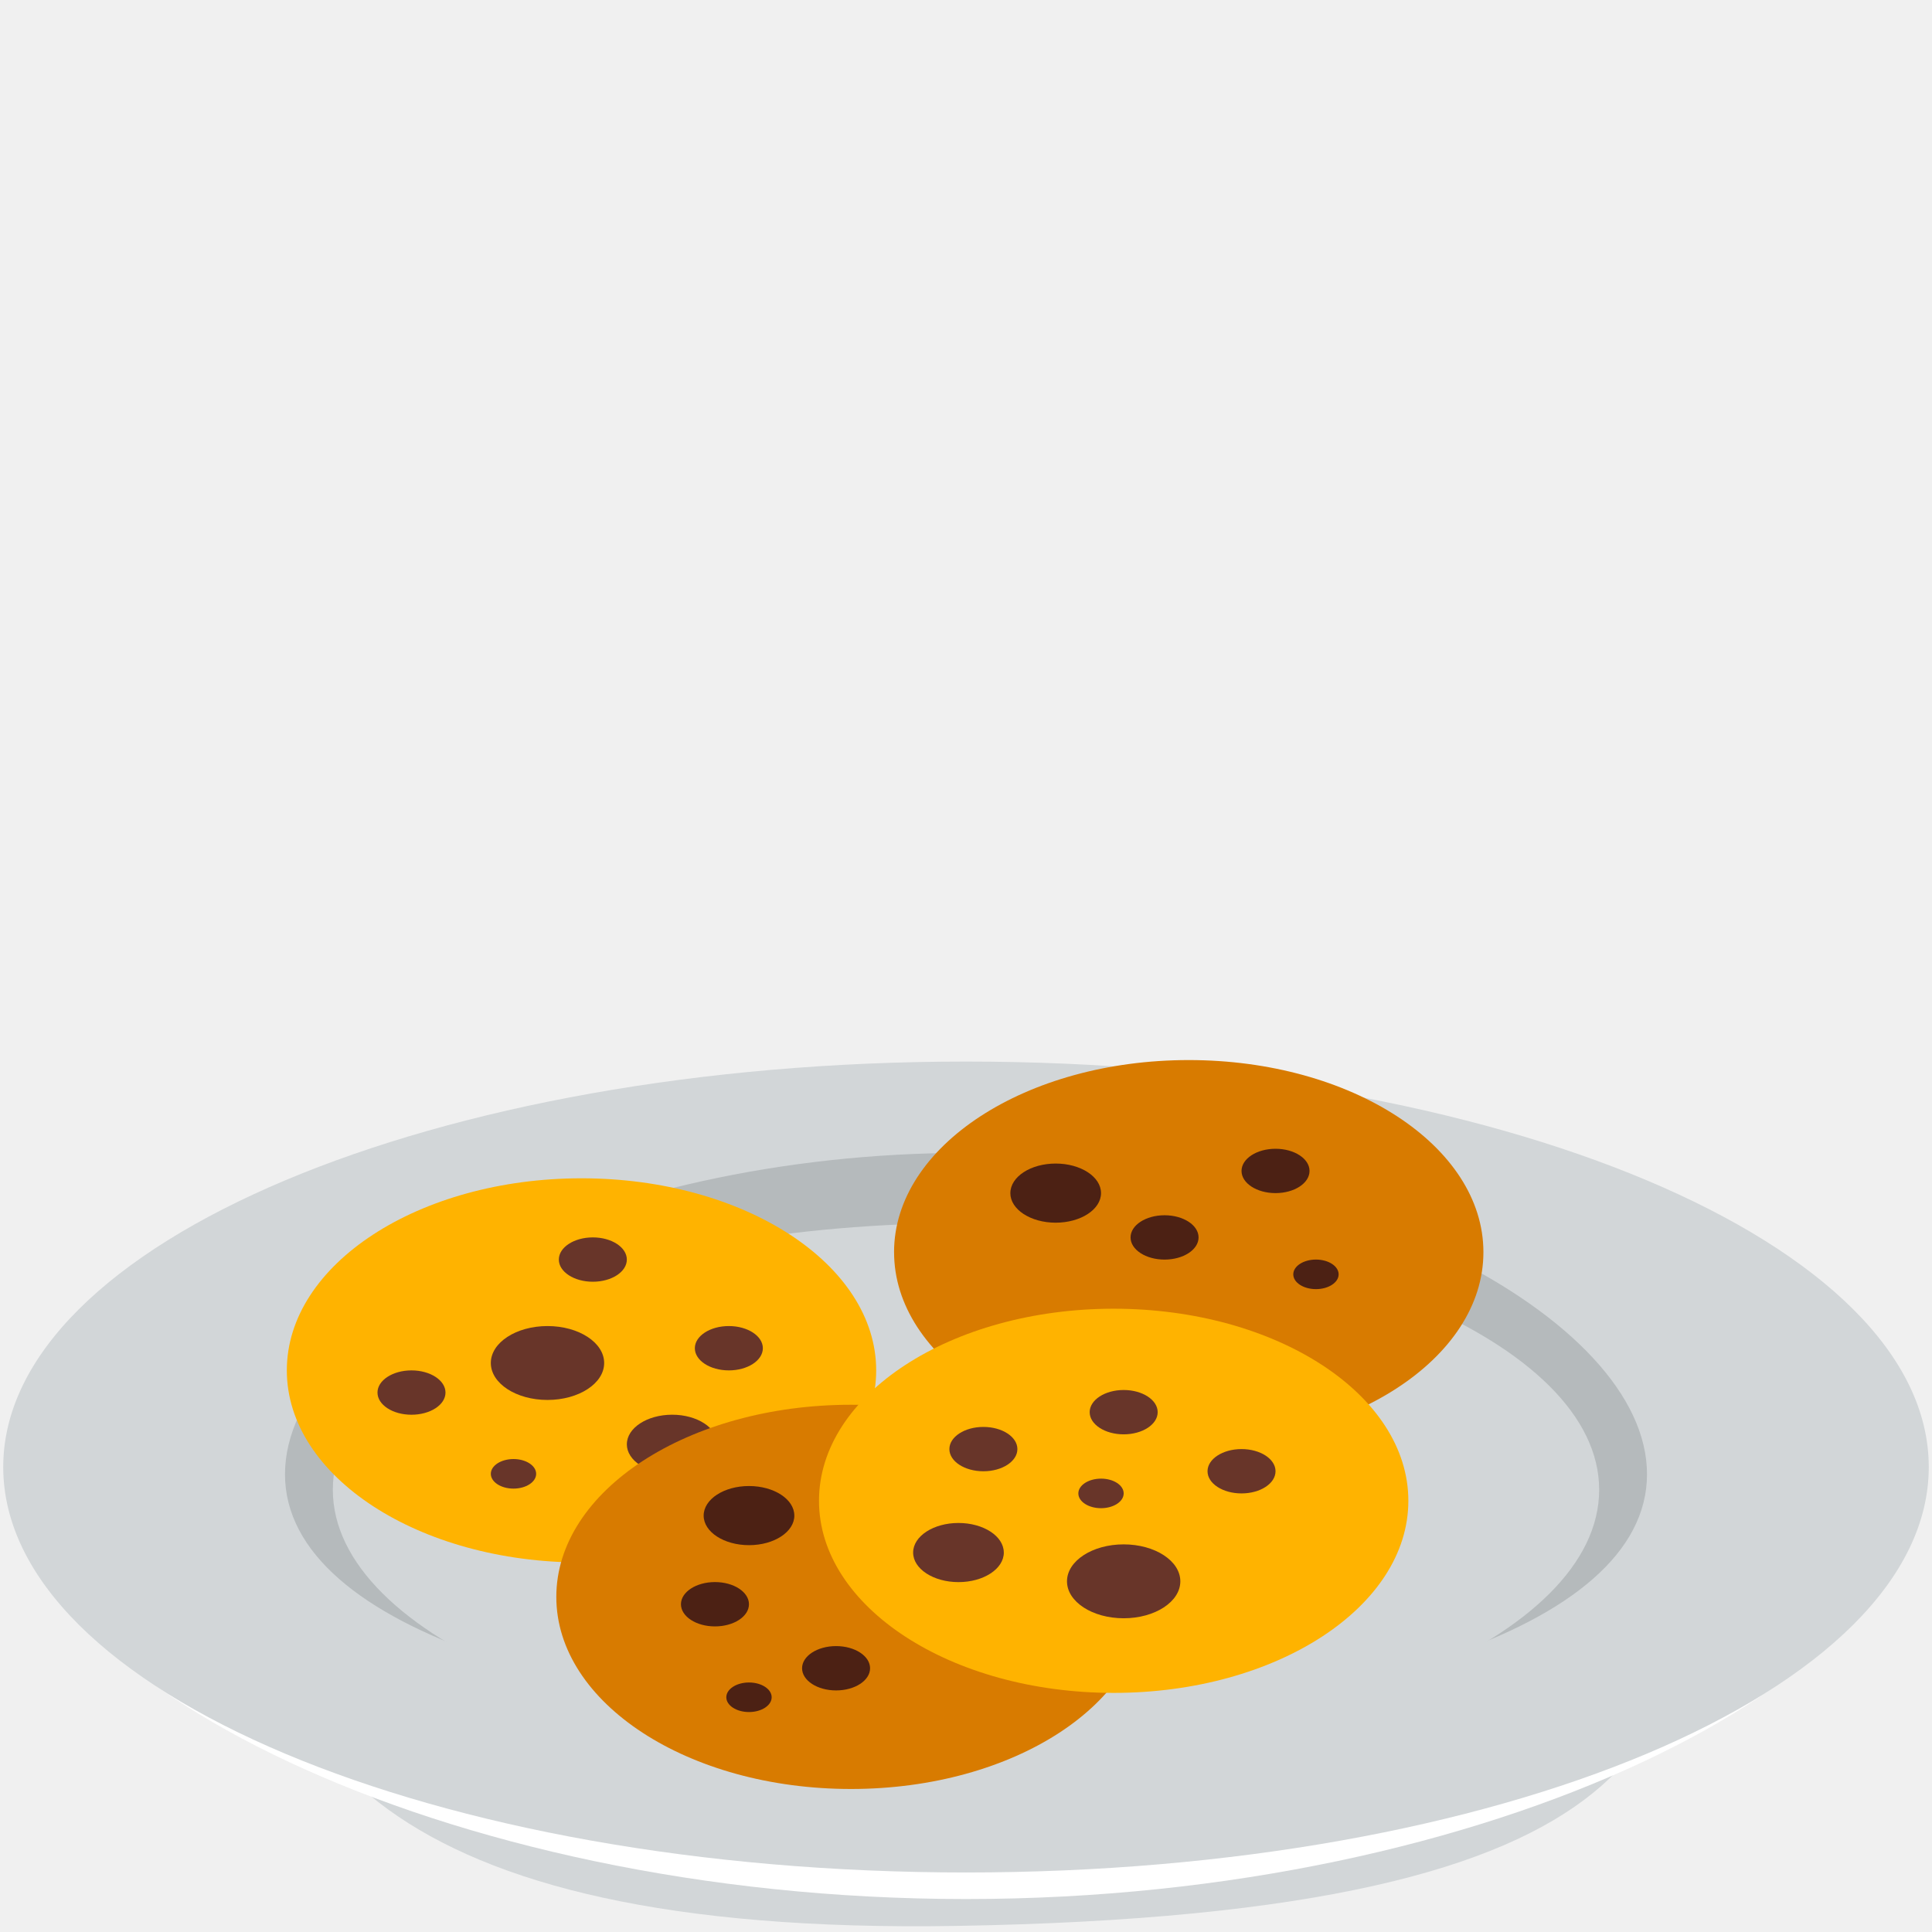
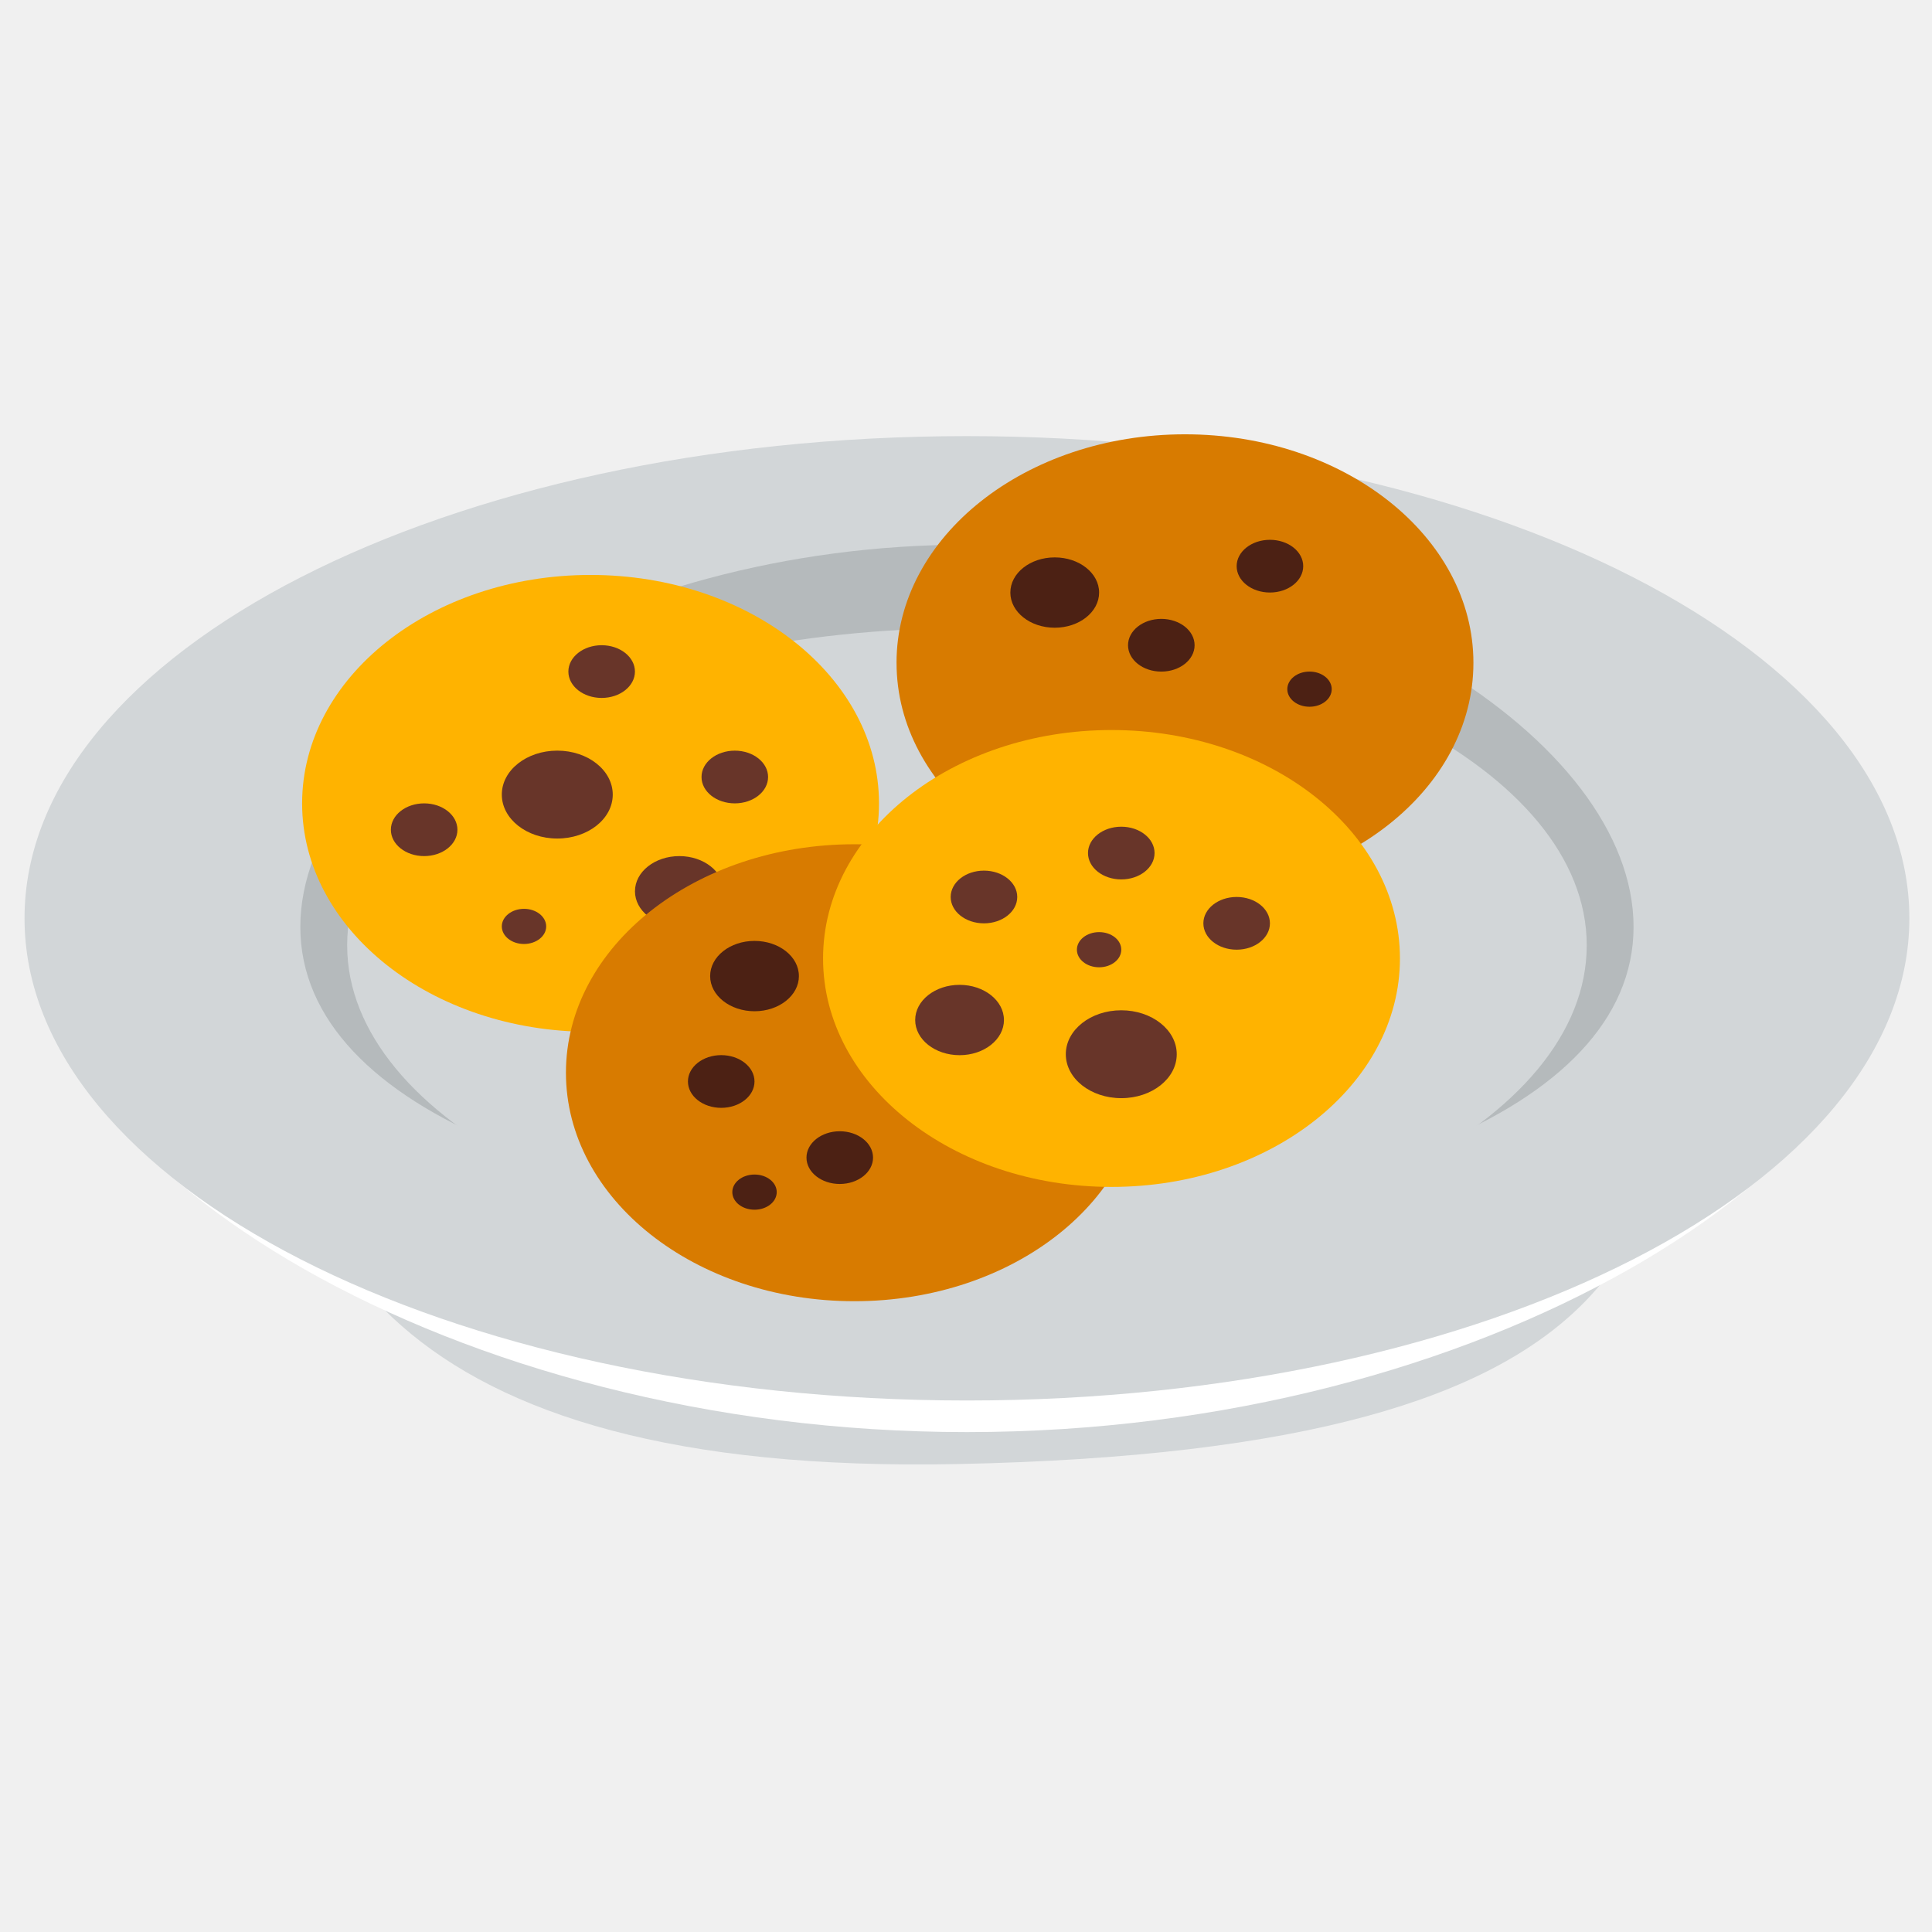
- <svg xmlns="http://www.w3.org/2000/svg" id="Layer_1" version="1.1" viewBox="0 0 800 800">
+ <svg xmlns="http://www.w3.org/2000/svg" id="Ebene_1" version="1.1" viewBox="0 0 1024 1024">
  <defs>
    <style>
      .st0 {
        fill: #d2d6d8;
      }

      .st1 {
        fill: #683529;
      }

      .st2 {
        fill: #fff;
      }

      .st3 {
        fill: #b5babc;
      }

      .st4 {
        fill: #4c2114;
      }

      .st5 {
        fill: #ffb300;
      }

      .st6 {
        fill: #d87b00;
      }
    </style>
  </defs>
-   <path class="st3" d="M681.99,685.21c0,64.93-127.9,102.1-281.99,102.1s-281.99-37.17-281.99-102.1,127.9-133.07,281.99-133.07,281.99,68.14,281.99,133.07Z" />
-   <path class="st0" d="M387.91,477.38c195.36,0,312.73,55.29,312.73,145.71s-7.54,169.42-304.59,174.39c-239.26,4.01-290.98-76.65-290.98-167.08s87.48-153.03,282.84-153.03Z" />
-   <path class="st3" d="M681.99,648.04c0,64.93-127.9,102.1-281.99,102.1s-281.99-37.17-281.99-102.1,127.9-133.07,281.99-133.07,281.99,68.14,281.99,133.07Z" />
-   <path class="st0" d="M662.18,654.66c0,61.09-117.33,110.43-262.18,110.43s-262.18-49.55-262.18-110.43,117.33-110.43,262.18-110.43,262.18,49.34,262.18,110.43Z" />
-   <path class="st2" d="M2.44,607.48c0-87.3,180.29-137.15,397.56-137.15s397.56,50.06,397.56,137.15-180.29,178.87-397.56,178.87S2.44,694.78,2.44,607.48Z" />
-   <ellipse class="st0" cx="400" cy="607.46" rx="398.66" ry="167.89" />
-   <path class="st3" d="M681.99,610.45c0,64.93-127.9,102.1-281.99,102.1s-281.99-37.17-281.99-102.1,127.9-133.07,281.99-133.07,281.99,68.14,281.99,133.07Z" />
-   <path class="st0" d="M662.18,616.86c0,61.09-117.33,110.43-262.18,110.43s-262.18-49.55-262.18-110.43,117.33-110.43,262.18-110.43,262.18,49.55,262.18,110.43Z" />
-   <path class="st6" d="M370.22,518.49c-.02,43.93,54.59,79.55,121.98,79.56,67.39.01,122.03-35.59,122.05-79.51v-.05c0-43.93-54.63-79.54-122.02-79.54s-122.02,35.61-122.02,79.54h0Z" />
-   <path class="st5" d="M118.77,567.45c0,43.93,54.63,79.54,122.02,79.54s122.02-35.61,122.02-79.54-54.63-79.54-122.02-79.54-122.02,35.61-122.02,79.54Z" />
-   <path class="st1" d="M203.24,564.39c0,8.45,10.5,15.3,23.46,15.3,12.96,0,23.47-6.84,23.47-15.29h0c0-8.46-10.5-15.31-23.46-15.31-12.96,0-23.47,6.84-23.47,15.29h0Z" />
-   <path class="st1" d="M231.4,521.56c0,5.07,6.3,9.18,14.08,9.18s14.08-4.11,14.08-9.18-6.3-9.18-14.08-9.18-14.08,4.11-14.08,9.18Z" />
-   <path class="st1" d="M259.56,598.04c0,6.76,8.39,12.24,18.76,12.25,10.37,0,18.78-5.47,18.79-12.23v-.02c0-6.76-8.4-12.24-18.77-12.24s-18.77,5.48-18.77,12.24h0Z" />
-   <path class="st1" d="M156.31,576.63c0,5.07,6.29,9.18,14.07,9.18,7.78,0,14.08-4.1,14.09-9.17h0c0-5.08-6.3-9.19-14.08-9.19s-14.08,4.11-14.08,9.18h0Z" />
-   <path class="st1" d="M287.72,558.27c0,5.07,6.3,9.18,14.08,9.18s14.08-4.11,14.08-9.18-6.3-9.18-14.08-9.18-14.08,4.11-14.08,9.18Z" />
-   <path class="st1" d="M203.24,610.28c0,3.38,4.2,6.12,9.38,6.12s9.39-2.74,9.39-6.11h0c0-3.39-4.2-6.13-9.38-6.13s-9.39,2.74-9.39,6.11h0Z" />
-   <path class="st4" d="M418.36,494.04c0,6.76,8.39,12.24,18.76,12.25,10.37,0,18.78-5.47,18.79-12.23v-.02c0-6.76-8.4-12.24-18.77-12.24s-18.77,5.48-18.77,12.24h0Z" />
-   <path class="st4" d="M468.14,512.39c0,5.07,6.3,9.18,14.08,9.18s14.08-4.11,14.08-9.18-6.3-9.18-14.08-9.18-14.08,4.11-14.08,9.18Z" />
-   <path class="st4" d="M514.09,484.86c0,5.07,6.3,9.18,14.08,9.18s14.08-4.11,14.08-9.18-6.3-9.18-14.08-9.18-14.08,4.11-14.08,9.18Z" />
-   <path class="st4" d="M535.52,527.68c0,3.38,4.2,6.12,9.39,6.12s9.39-2.74,9.39-6.12-4.2-6.12-9.39-6.12-9.39,2.74-9.39,6.12Z" />
+   <path class="st3" d="M865.82,605.07c0,98.84-160.25,155.42-353.32,155.42s-353.32-56.58-353.32-155.42,160.25-202.57,353.32-202.57,353.32,103.73,353.32,202.57Z" />
+   <path class="st0" d="M497.35,288.7c244.78,0,391.83,84.17,391.83,221.81s-9.45,257.9-381.64,265.47c-299.78,6.1-364.58-116.68-364.58-254.34s109.61-232.95,354.38-232.95v.02Z" />
+   <path class="st3" d="M865.82,548.49c0,98.84-160.25,155.42-353.32,155.42s-353.32-56.58-353.32-155.42,160.25-202.57,353.32-202.57,353.32,103.73,353.32,202.57Z" />
+   <path class="st0" d="M841,558.57c0,93-147.01,168.1-328.5,168.1s-328.5-75.43-328.5-168.1,147.01-168.1,328.5-168.1,328.5,75.11,328.5,168.1Z" />
+   <path class="st2" d="M14.38,486.75c0-132.89,225.89-208.78,498.12-208.78s498.12,76.21,498.12,208.78-225.89,272.29-498.12,272.29S14.38,619.64,14.38,486.75Z" />
+   <ellipse class="st0" cx="512.5" cy="486.72" rx="499.5" ry="255.57" />
+   <path class="st3" d="M865.82,491.27c0,98.84-160.25,155.42-353.32,155.42s-353.32-56.58-353.32-155.42,160.25-202.57,353.32-202.57,353.32,103.73,353.32,202.57Z" />
+   <path class="st0" d="M841,501.02c0,93-147.01,168.1-328.5,168.1s-328.5-75.43-328.5-168.1,147.01-168.1,328.5-168.1,328.5,75.43,328.5,168.1Z" />
+   <path class="st6" d="M475.19,351.28c-.03,66.87,68.4,121.1,152.83,121.11,84.44.02,152.9-54.18,152.92-121.04v-.08c0-66.87-68.45-121.08-152.88-121.08s-152.88,54.21-152.88,121.08h.01Z" />
+   <path class="st5" d="M160.13,425.81c0,66.87,68.45,121.08,152.88,121.08s152.88-54.21,152.88-121.08-68.45-121.08-152.88-121.08-152.88,54.21-152.88,121.08h0Z" />
+   <path class="st1" d="M265.97,421.15c0,12.86,13.16,23.29,29.39,23.29s29.41-10.41,29.41-23.28h0c0-12.88-13.16-23.31-29.39-23.31s-29.41,10.41-29.41,23.28h0v.02Z" />
+   <path class="st1" d="M301.25,355.95c0,7.72,7.89,13.97,17.64,13.97s17.64-6.26,17.64-13.97-7.89-13.97-17.64-13.97-17.64,6.26-17.64,13.97Z" />
+   <path class="st1" d="M336.54,472.38c0,10.29,10.51,18.63,23.51,18.65,12.99,0,23.53-8.33,23.54-18.62v-.03c0-10.29-10.52-18.63-23.52-18.63s-23.52,8.34-23.52,18.63h-.01Z" />
+   <path class="st1" d="M207.17,439.78c0,7.72,7.88,13.97,17.63,13.97s17.64-6.24,17.65-13.96h0c0-7.73-7.89-13.99-17.64-13.99s-17.64,6.26-17.64,13.97h0Z" />
+   <path class="st1" d="M371.82,411.83c0,7.72,7.89,13.97,17.64,13.97s17.64-6.26,17.64-13.97-7.89-13.97-17.64-13.97-17.64,6.26-17.64,13.97Z" />
+   <path class="st1" d="M265.97,491.01c0,5.15,5.26,9.32,11.75,9.32s11.77-4.17,11.77-9.3h0c0-5.16-5.26-9.33-11.75-9.33s-11.77,4.17-11.77,9.3h0v.02Z" />
+   <path class="st4" d="M535.5,314.06c0,10.29,10.51,18.63,23.51,18.65,12.99,0,23.53-8.33,23.54-18.62v-.03c0-10.29-10.52-18.63-23.52-18.63s-23.52,8.34-23.52,18.63h-.01Z" />
+   <path class="st4" d="M597.88,341.99c0,7.72,7.89,13.97,17.64,13.97s17.64-6.26,17.64-13.97-7.89-13.97-17.64-13.97-17.64,6.26-17.64,13.97Z" />
+   <path class="st4" d="M655.45,300.08c0,7.72,7.89,13.97,17.64,13.97s17.64-6.26,17.64-13.97-7.89-13.97-17.64-13.97-17.64,6.26-17.64,13.97Z" />
+   <path class="st4" d="M682.3,365.27c0,5.15,5.26,9.32,11.77,9.32s11.77-4.17,11.77-9.32-5.26-9.32-11.77-9.32-11.77,4.17-11.77,9.32Z" />
  <g>
-     <path class="st6" d="M474.4,661.22c0-43.93-54.63-79.54-122.02-79.54-67.39,0-122.02,35.61-122.02,79.54v.05c.02,43.93,54.66,79.53,122.05,79.51,67.39-.01,122-35.63,121.98-79.56h0Z" />
-     <path class="st5" d="M461.15,541.91c-67.39,0-122.02,35.61-122.02,79.54s54.63,79.54,122.02,79.54c67.39,0,122.02-35.61,122.02-79.54s-54.63-79.54-122.02-79.54Z" />
-     <path class="st1" d="M488.75,654.78c0-8.45-10.51-15.29-23.47-15.29-12.96,0-23.46,6.85-23.46,15.3h0c0,8.46,10.51,15.3,23.47,15.3,12.96,0,23.46-6.85,23.46-15.3h0Z" />
-     <path class="st1" d="M465.29,575.57c-7.78,0-14.08,4.11-14.08,9.18s6.3,9.18,14.08,9.18,14.08-4.11,14.08-9.18-6.3-9.18-14.08-9.18Z" />
-     <path class="st1" d="M415.65,642.87c0-6.76-8.4-12.24-18.77-12.24-10.37,0-18.77,5.48-18.77,12.24v.02c0,6.76,8.42,12.23,18.79,12.23,10.37,0,18.77-5.49,18.76-12.25h0Z" />
-     <path class="st1" d="M528.17,609.21c0-5.07-6.3-9.18-14.08-9.18s-14.08,4.11-14.08,9.18h0c0,5.08,6.31,9.19,14.09,9.18,7.78,0,14.07-4.12,14.07-9.18h0Z" />
-     <path class="st1" d="M407.2,590.86c-7.78,0-14.08,4.11-14.08,9.18s6.3,9.18,14.08,9.18c7.78,0,14.08-4.11,14.08-9.18s-6.3-9.18-14.08-9.18Z" />
-     <path class="st1" d="M465.29,618.38c0-3.38-4.21-6.12-9.39-6.11s-9.38,2.74-9.38,6.12h0c0,3.39,4.21,6.12,9.39,6.12,5.18,0,9.38-2.74,9.38-6.12h0Z" />
-     <path class="st4" d="M328.91,627.57c0-6.76-8.4-12.24-18.77-12.24s-18.77,5.48-18.77,12.24v.02c0,6.76,8.42,12.23,18.79,12.23,10.37,0,18.77-5.49,18.76-12.25h0Z" />
-     <path class="st4" d="M296.05,655.1c-7.78,0-14.08,4.11-14.08,9.18s6.3,9.18,14.08,9.18c7.78,0,14.08-4.11,14.08-9.18s-6.3-9.18-14.08-9.18Z" />
-     <path class="st4" d="M346.2,681.61c-7.78,0-14.08,4.11-14.08,9.18s6.3,9.18,14.08,9.18,14.08-4.11,14.08-9.18-6.3-9.18-14.08-9.18Z" />
-     <path class="st4" d="M310.14,696.68c-5.18,0-9.39,2.74-9.39,6.12s4.2,6.12,9.39,6.12,9.39-2.74,9.39-6.12-4.2-6.12-9.39-6.12Z" />
+     <path class="st6" d="M605.72,568.55c0-66.87-68.45-121.08-152.88-121.08s-152.88,54.21-152.88,121.08v.08c.03,66.87,68.49,121.07,152.92,121.04,84.44-.02,152.86-54.24,152.83-121.11h.01Z" />
+     <path class="st5" d="M589.12,386.93c-84.44,0-152.88,54.21-152.88,121.08s68.45,121.08,152.88,121.08,152.88-54.21,152.88-121.08-68.45-121.08-152.88-121.08Z" />
+     <path class="st1" d="M623.7,558.75c0-12.86-13.17-23.28-29.41-23.28s-29.39,10.43-29.39,23.29h0c0,12.88,13.17,23.29,29.41,23.29s29.39-10.43,29.39-23.29h0v-.02Z" />
+     <path class="st1" d="M594.3,438.17c-9.75,0-17.64,6.26-17.64,13.97s7.89,13.97,17.64,13.97,17.64-6.26,17.64-13.97-7.89-13.97-17.64-13.97Z" />
+     <path class="st1" d="M532.11,540.62c0-10.29-10.52-18.63-23.52-18.63s-23.52,8.34-23.52,18.63v.03c0,10.29,10.55,18.62,23.54,18.62s23.52-8.36,23.51-18.65h-.01Z" />
+     <path class="st1" d="M673.09,489.38c0-7.72-7.89-13.97-17.64-13.97s-17.64,6.26-17.64,13.97h0c0,7.73,7.91,13.99,17.65,13.97,9.75,0,17.63-6.27,17.63-13.97h0Z" />
+     <path class="st1" d="M521.52,461.45c-9.75,0-17.64,6.26-17.64,13.97s7.89,13.97,17.64,13.97,17.64-6.26,17.64-13.97-7.89-13.97-17.64-13.97Z" />
+     <path class="st1" d="M594.3,503.34c0-5.15-5.27-9.32-11.77-9.3s-11.75,4.17-11.75,9.32h0c0,5.16,5.27,9.32,11.77,9.32s11.75-4.17,11.75-9.32h0v-.02Z" />
+     <path class="st4" d="M423.43,517.33c0-10.29-10.52-18.63-23.52-18.63s-23.52,8.34-23.52,18.63v.03c0,10.29,10.55,18.62,23.54,18.62s23.52-8.36,23.51-18.65h-.01Z" />
+     <path class="st4" d="M382.26,559.24c-9.75,0-17.64,6.26-17.64,13.97s7.89,13.97,17.64,13.97,17.64-6.26,17.64-13.97-7.89-13.97-17.64-13.97Z" />
+     <path class="st4" d="M445.09,599.59c-9.75,0-17.64,6.26-17.64,13.97s7.89,13.97,17.64,13.97,17.64-6.26,17.64-13.97-7.89-13.97-17.64-13.97Z" />
+     <path class="st4" d="M399.91,622.53c-6.49,0-11.77,4.17-11.77,9.32s5.26,9.32,11.77,9.32,11.77-4.17,11.77-9.32-5.26-9.32-11.77-9.32Z" />
  </g>
</svg>
